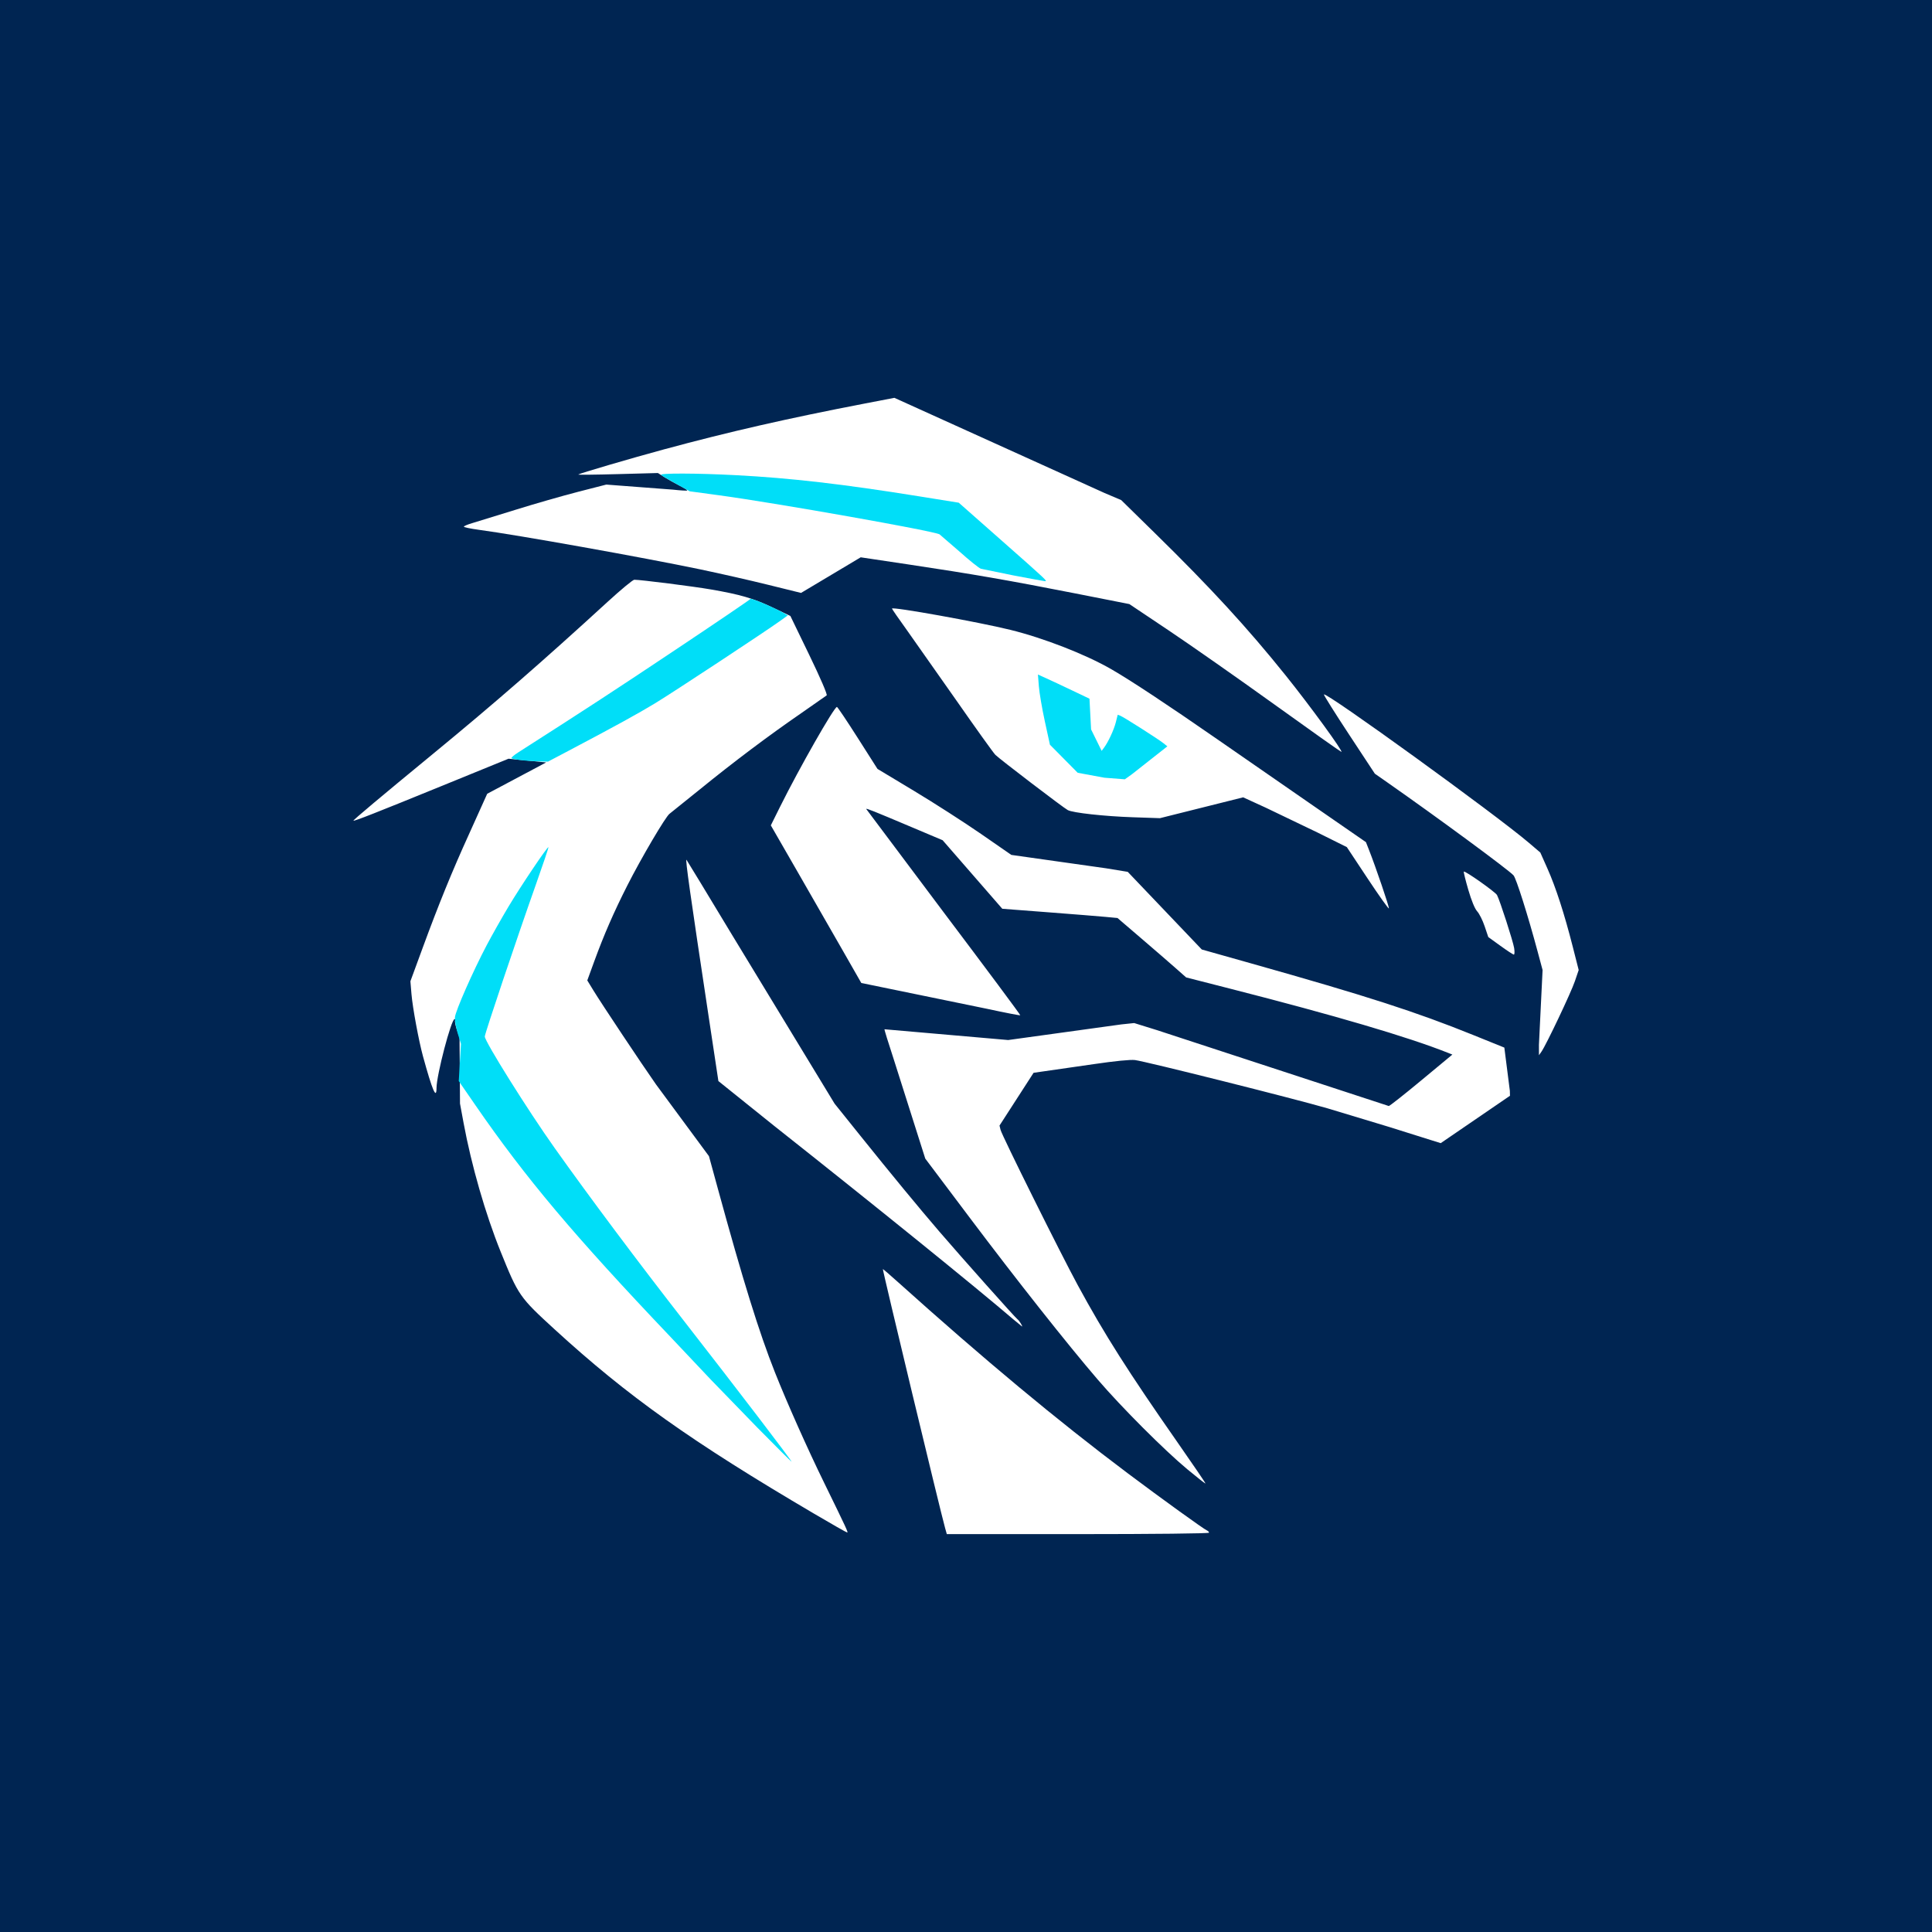
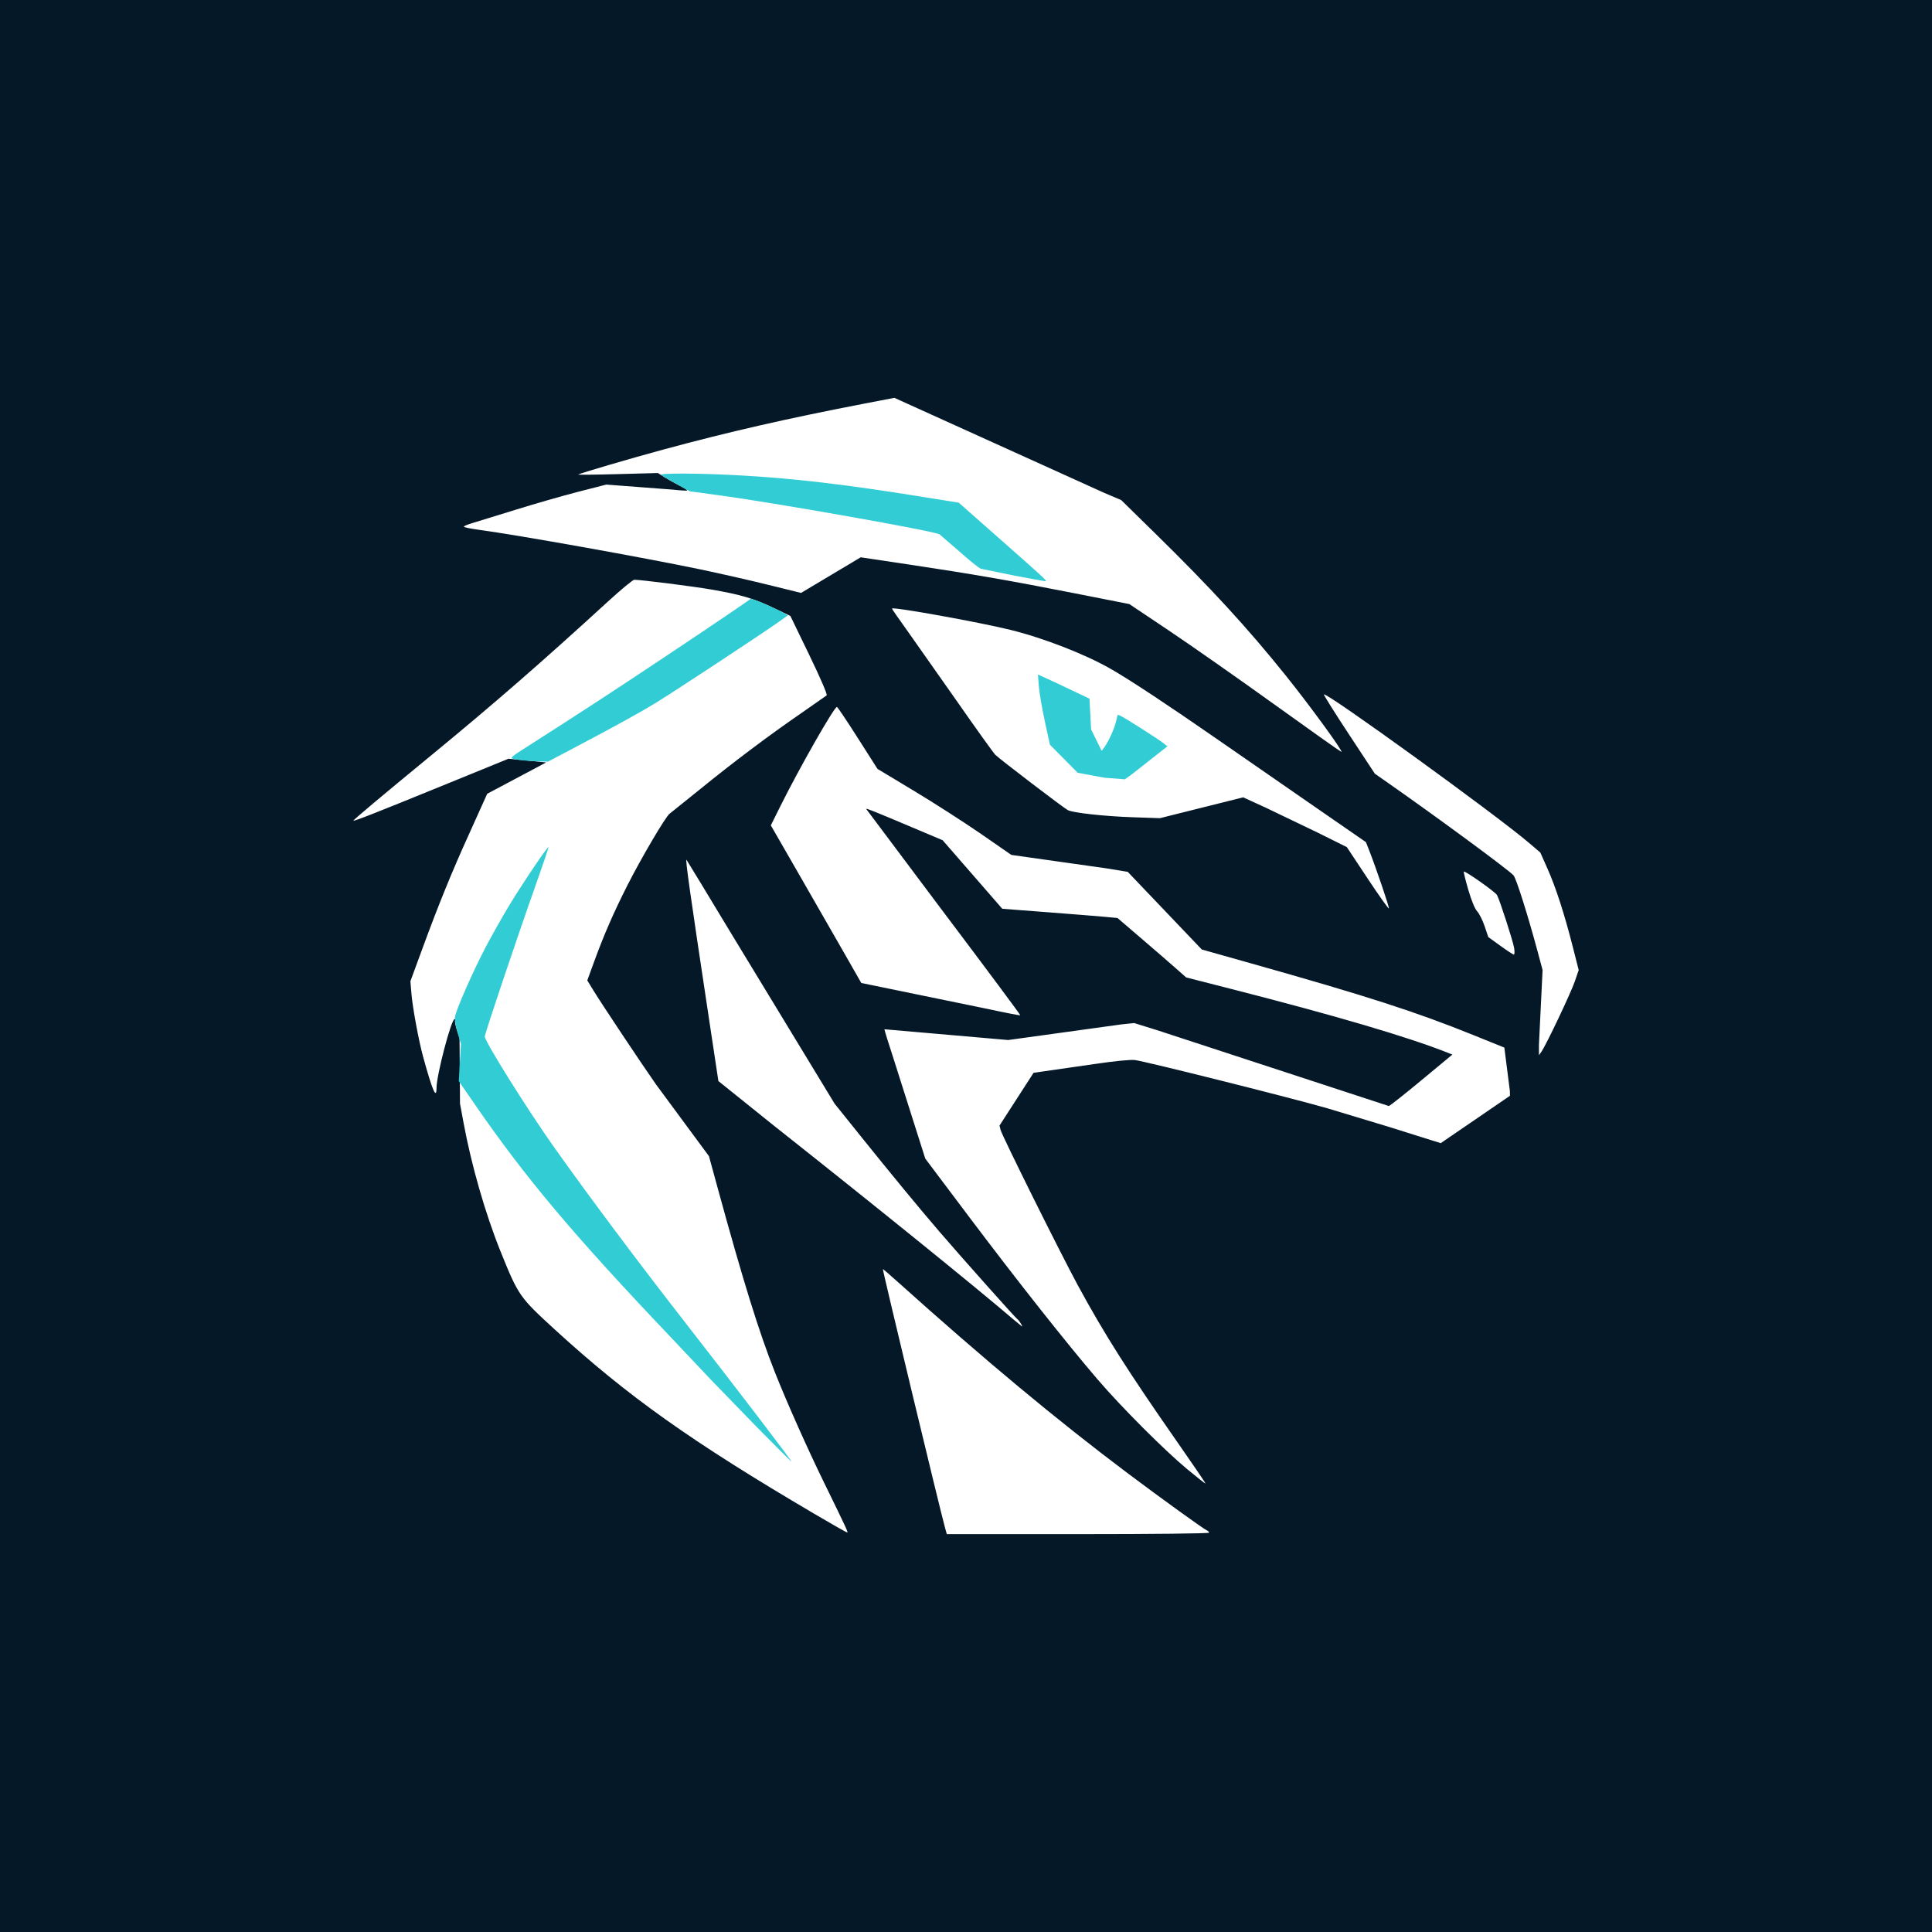
<svg xmlns="http://www.w3.org/2000/svg" width="1024.000" height="1024.000" viewBox="0.000 0.000 1024.000 1024.000" role="img" aria-labelledby="title">
-   <rect x="0" y="0" width="1024" height="1024" fill="#002552" />
+   <rect x="0" y="0" width="1024" height="1024" fill="#051828" />
  <g transform="translate(187 210.8845) scale(0.8530184) translate(-277 -158)">
    <path fill="#FFFFFF" fill-rule="evenodd" d="M645.02 860.25 C642.23 850.43 606 699.66 606.35 699.32 C606.45 699.22 610.57 702.77 615.51 707.21 C669.41 755.63 714.59 793.23 758.5 826.2 C779.41 841.9 805.92 861.03 807.74 861.73 C808.43 862 809 862.62 809 863.11 C809 863.62 774.67 864 727.54 864 L646.08 864 L645.02 860.25 Z M563.5 851.24 C487.32 806.42 447.88 778.41 402.5 736.87 C380.56 716.79 379.88 715.81 368.85 688.5 C359.41 665.14 350.7 634.88 345.82 608.5 L343.6 596.5 L343.31 555.5 L341.67 550.63 C340.77 547.96 340.27 545.37 340.57 544.88 C340.87 544.4 340.72 544 340.23 544 C338.15 544 329.05 578.7 329.01 586.75 C328.98 594.32 326.4 588.29 320.57 567 C317.97 557.51 314.15 536.84 313.45 528.49 L312.78 520.48 L320.49 499.49 C330.32 472.71 338.7 452.15 349 429.5 L360.5 403.99 L397.14 384.51 L373.76 382.2 L332.13 399.18 C291.98 415.57 277.8 421.14 277.37 420.7 C277.06 420.4 294.6 405.68 326.98 379.06 C364.95 347.85 394.77 321.88 435.4 284.65 C443.59 277.14 451.01 271 451.9 271 C455.91 271.01 488.7 275.15 499.5 277.03 C517.91 280.22 525.71 282.5 537.79 288.23 L548.88 293.5 L560.63 317.77 C567.59 332.15 571.99 342.37 571.43 342.85 L555.5 353.99 C535.49 367.76 513.4 384.36 492.6 401.29 L473.8 416.41 C471.38 418.13 456.18 443.95 447.55 461 C439.1 477.68 433.06 491.55 426.97 508.23 L422.69 519.96 L426.52 526.23 C431.63 534.58 456.52 571.95 465.33 584.5 L498.29 629.16 L503.67 648.83 C519.48 706.65 529.44 738.7 539.31 763.55 C546.82 782.47 559.41 810.73 569.81 832 C583.93 860.89 584.9 863 584.18 863 C583.8 863 574.49 857.71 563.5 851.24 Z M795.5 823.69 C781.34 811.94 754.67 785.23 739.87 768 C720.97 745.99 689.31 705.95 660.08 667.08 L632.69 630.67 L612.97 568.55 C609.72 558.68 607.19 550.47 607.35 550.31 L684.22 557 L754.5 547.29 L762.5 546.45 L776.5 550.8 L920.69 598 C921.24 598 930.36 590.81 940.95 582.01 L960.21 566.03 L957.35 564.9 C932.39 555 887.59 541.81 822.14 525.09 L794.79 518.1 L788.14 512.22 C784.49 508.99 774.89 500.68 766.81 493.76 L752.13 481.18 L744.54 480.47 C740.37 480.08 724.27 478.79 708.76 477.6 L680.55 475.44 L643.48 432.85 L623.99 424.62 C600.55 414.71 596 412.89 596 413.43 L644.05 477.54 C670.47 512.58 691.93 541.41 691.72 541.61 C691.52 541.81 682.16 540 670.93 537.57 L592.94 521.55 L581.78 502.02 C575.65 491.29 563 469.25 553.68 453.06 L536.73 423.62 L542.47 412.06 C554.4 388.05 576.1 349.96 577.81 350.03 C578.19 350.04 584.01 358.71 590.75 369.3 L603 388.54 L625.75 402.22 C638.26 409.75 656.97 421.77 667.33 428.93 L686.16 441.97 L745 450.29 L758.5 452.5 L804.5 500.74 L835.5 509.48 C907.28 529.72 937.53 539.48 973.13 553.87 L992.5 561.7 L995.92 588.56 L996 591.63 L952.97 621.07 L946.74 619.12 C943.31 618.04 931.73 614.4 921 611.03 L882.5 599.4 C860.93 593.16 769.84 570.32 763 569.44 C760.21 569.08 750.52 570.04 737.5 571.96 L699.99 577.36 L678.82 610.15 L679.48 612.83 C680.38 616.43 716.72 689.55 727.44 709.31 C743.93 739.7 758.91 763.3 789.35 806.88 C799.1 820.84 806.95 832.38 806.79 832.54 C806.63 832.7 801.55 828.72 795.5 823.69 Z M687.5 730.63 C663.9 710.41 602.22 660.51 539.01 610.5 L504.15 582.5 L498.11 542.5 C486.59 466.22 483.47 444.12 484.33 445.02 C484.59 445.28 497.14 465.98 512.23 491 L576.33 596.5 L592.38 616.5 C611.28 640.05 628.88 661.4 641.43 676 C655.31 692.15 688.82 729.77 689.97 730.48 C690.91 731.06 693.42 735.05 692.79 734.96 L687.5 730.63 Z M1013.99 559.97 L1016.26 513.5 L1013.17 502 C1007.19 479.68 999.86 456.5 998.2 454.67 C995.05 451.19 950.76 418.57 919.77 396.91 L912.03 391.5 L895.98 367.12 C887.15 353.71 880.14 342.53 880.39 342.27 C881.94 340.73 986.97 416.74 1007.68 434.39 L1014.85 440.5 L1019.3 450.5 C1024.48 462.14 1029.8 478.58 1035 499 L1038.69 513.5 L1036.32 520.48 C1033.96 527.48 1018.52 559.99 1015.57 564.21 L1014 566.45 L1013.99 559.97 Z M990.01 498.43 L982.52 493.01 L980.26 486.31 C979.02 482.62 976.93 478.46 975.63 477.05 C974.16 475.47 972.05 470.37 970.09 463.62 C968.35 457.64 967.1 452.57 967.32 452.35 C968.01 451.66 986.94 465.01 987.94 466.9 C989.69 470.15 997.92 495.62 998.59 499.85 C998.96 502.13 998.86 503.97 998.38 503.92 C997.9 503.88 994.13 501.41 990.01 498.43 Z M907.54 456.62 L894.63 437.13 L876.56 428.14 L844.36 412.68 L830.22 406.2 L778.5 419.15 L761.5 418.57 C743.85 417.97 724.41 415.83 721.24 414.13 C718.44 412.63 678.81 382.39 676.24 379.79 C674.99 378.53 663.94 363.1 651.67 345.5 L620.7 301.5 C615.93 294.9 612.02 289.23 612.01 288.91 C611.98 287.6 665.81 297.27 685.5 302.12 C706.27 307.23 732.15 317.31 748.23 326.56 C760.09 333.38 783.5 348.84 814 370.01 C828.58 380.12 855.35 398.67 873.5 411.22 L906.5 434.04 L908.36 438.77 C912.55 449.38 921.05 474.36 920.76 475.21 C920.6 475.71 914.65 467.35 907.54 456.62 Z M849.5 348.41 C826.95 332.2 797.48 311.55 784 302.53 L759.5 286.12 L726.19 279.55 C685.43 271.52 661.53 267.37 622.54 261.54 L592.58 257.06 L555.5 279.19 L535 274.13 C523.73 271.34 504.82 267.05 493 264.58 C457.09 257.08 379.49 243.21 355.25 239.96 C350.16 239.27 346 238.4 346 238.02 C346 237.64 348.36 236.64 351.25 235.8 L378 227.56 C389.82 223.87 407.37 218.83 416.99 216.36 L434.49 211.87 L475.94 215.02 C480.58 215.53 484.56 215.77 484.79 215.54 C485.01 215.32 482.8 213.92 479.86 212.43 C476.93 210.94 472.73 208.59 470.54 207.21 L466.56 204.69 L441.59 205.37 C427.85 205.75 416.81 205.86 417.06 205.63 C417.78 204.95 449.98 195.51 470.5 189.95 C510.87 179.03 547.11 170.76 595 161.53 L613.5 157.97 L743.96 217.05 L754.43 221.5 L775.34 242 C810.04 276.01 832.9 300.9 856.66 330.5 C871.98 349.59 892.72 378.06 891.22 377.95 C890.83 377.92 872.05 364.63 849.5 348.41 Z" />
-     <path fill="#00DEF8" fill-rule="evenodd" d="M528.29 797.75 L499.44 768 L474.42 741.5 C414.45 678.46 384.44 642.83 353.18 597.5 L342.83 582.5 L344.2 559.38 L342.16 552.8 C341.05 549.18 340.27 544.7 340.44 542.86 C340.82 538.84 351.76 514.03 360.23 498 C363.57 491.68 369.67 480.88 373.79 474 C381.54 461.07 397.97 436.64 398.54 437.2 C398.71 437.38 395.27 447.64 390.88 460.01 C379 493.54 359 553 359 554.82 C359 557.94 385.79 600.7 402.34 624 C424.35 654.99 454.19 694.89 483.51 732.5 C515.65 773.74 550.23 819 549.6 819 C549.41 819 539.82 809.44 528.29 797.75 Z M744 394.01 L727.4 390.94 L710.15 373.5 L706.99 359 C705.25 351.02 703.58 341.21 703.27 337.2 L702.7 329.89 L708.1 332.34 C711.07 333.68 718.28 337.06 724.11 339.85 L734.72 344.91 L735.72 363.99 L742.29 377.33 L743.72 375.41 C746.37 371.89 749.9 364.29 751.09 359.57 L752.27 354.89 L753.88 355.5 C755.91 356.26 777.18 369.81 780.59 372.5 L783.12 374.51 L761.1 391.85 L756.7 395 L744 394.01 Z M381.31 383.09 C378.46 382.74 375.87 382.2 375.56 381.9 C375.25 381.59 377.14 379.97 379.75 378.3 C422.49 350.98 439.46 339.9 478 314.18 C503.02 297.48 523.74 283.42 524.04 282.94 C524.51 282.18 539.95 288.77 545.38 292.04 L547.25 293.17 L542.38 296.67 C532.51 303.74 476.14 340.88 465 347.65 C454.11 354.27 439.43 362.32 410.89 377.36 L398.28 384 L392.39 383.86 C389.15 383.78 384.17 383.43 381.31 383.09 Z M687.5 268.32 L667.31 264.19 C666.11 263.81 660.1 259 653.96 253.5 L641.56 242.79 C637.85 240.66 540.23 223.36 504.77 218.55 L486.33 216.05 L477.92 211.43 C473.29 208.88 469.07 206.4 468.55 205.9 C467.27 204.69 490.56 204.76 515 206.03 C548.9 207.8 581.42 211.55 628.5 219.11 L653.5 223.13 L680.5 246.96 C708.35 271.53 708.88 272.03 706.98 271.88 C706.16 271.82 697.4 270.21 687.5 268.32 Z" />
+     <path fill="#31ccd4" fill-rule="evenodd" d="M528.29 797.75 L499.44 768 L474.42 741.5 C414.45 678.46 384.44 642.83 353.18 597.5 L342.83 582.5 L344.2 559.38 L342.16 552.8 C341.05 549.18 340.27 544.7 340.44 542.86 C340.82 538.84 351.76 514.03 360.23 498 C363.57 491.68 369.67 480.88 373.79 474 C381.54 461.07 397.97 436.64 398.54 437.2 C398.71 437.38 395.27 447.64 390.88 460.01 C379 493.54 359 553 359 554.82 C359 557.94 385.79 600.7 402.34 624 C424.35 654.99 454.19 694.89 483.51 732.5 C515.65 773.74 550.23 819 549.6 819 C549.41 819 539.82 809.44 528.29 797.75 Z M744 394.01 L727.4 390.94 L710.15 373.5 L706.99 359 C705.25 351.02 703.58 341.21 703.27 337.2 L702.7 329.89 L708.1 332.34 C711.07 333.68 718.28 337.06 724.11 339.85 L734.72 344.91 L735.72 363.99 L742.29 377.33 L743.72 375.41 C746.37 371.89 749.9 364.29 751.09 359.57 L752.27 354.89 L753.88 355.5 C755.91 356.26 777.18 369.81 780.59 372.5 L783.12 374.51 L761.1 391.85 L756.7 395 L744 394.01 Z M381.31 383.09 C378.46 382.74 375.87 382.2 375.56 381.9 C375.25 381.59 377.14 379.97 379.75 378.3 C422.49 350.98 439.46 339.9 478 314.18 C503.02 297.48 523.74 283.42 524.04 282.94 C524.51 282.18 539.95 288.77 545.38 292.04 L547.25 293.17 L542.38 296.67 C532.51 303.74 476.14 340.88 465 347.65 C454.11 354.27 439.43 362.32 410.89 377.36 L398.28 384 L392.39 383.86 C389.15 383.78 384.17 383.43 381.31 383.09 Z M687.5 268.32 L667.31 264.19 C666.11 263.81 660.1 259 653.96 253.5 L641.56 242.79 C637.85 240.66 540.23 223.36 504.77 218.55 L486.33 216.05 L477.92 211.43 C473.29 208.88 469.07 206.4 468.55 205.9 C467.27 204.69 490.56 204.76 515 206.03 C548.9 207.8 581.42 211.55 628.5 219.11 L653.5 223.13 L680.5 246.96 C708.35 271.53 708.88 272.03 706.98 271.88 C706.16 271.82 697.4 270.21 687.5 268.32 Z" />
  </g>
</svg>
